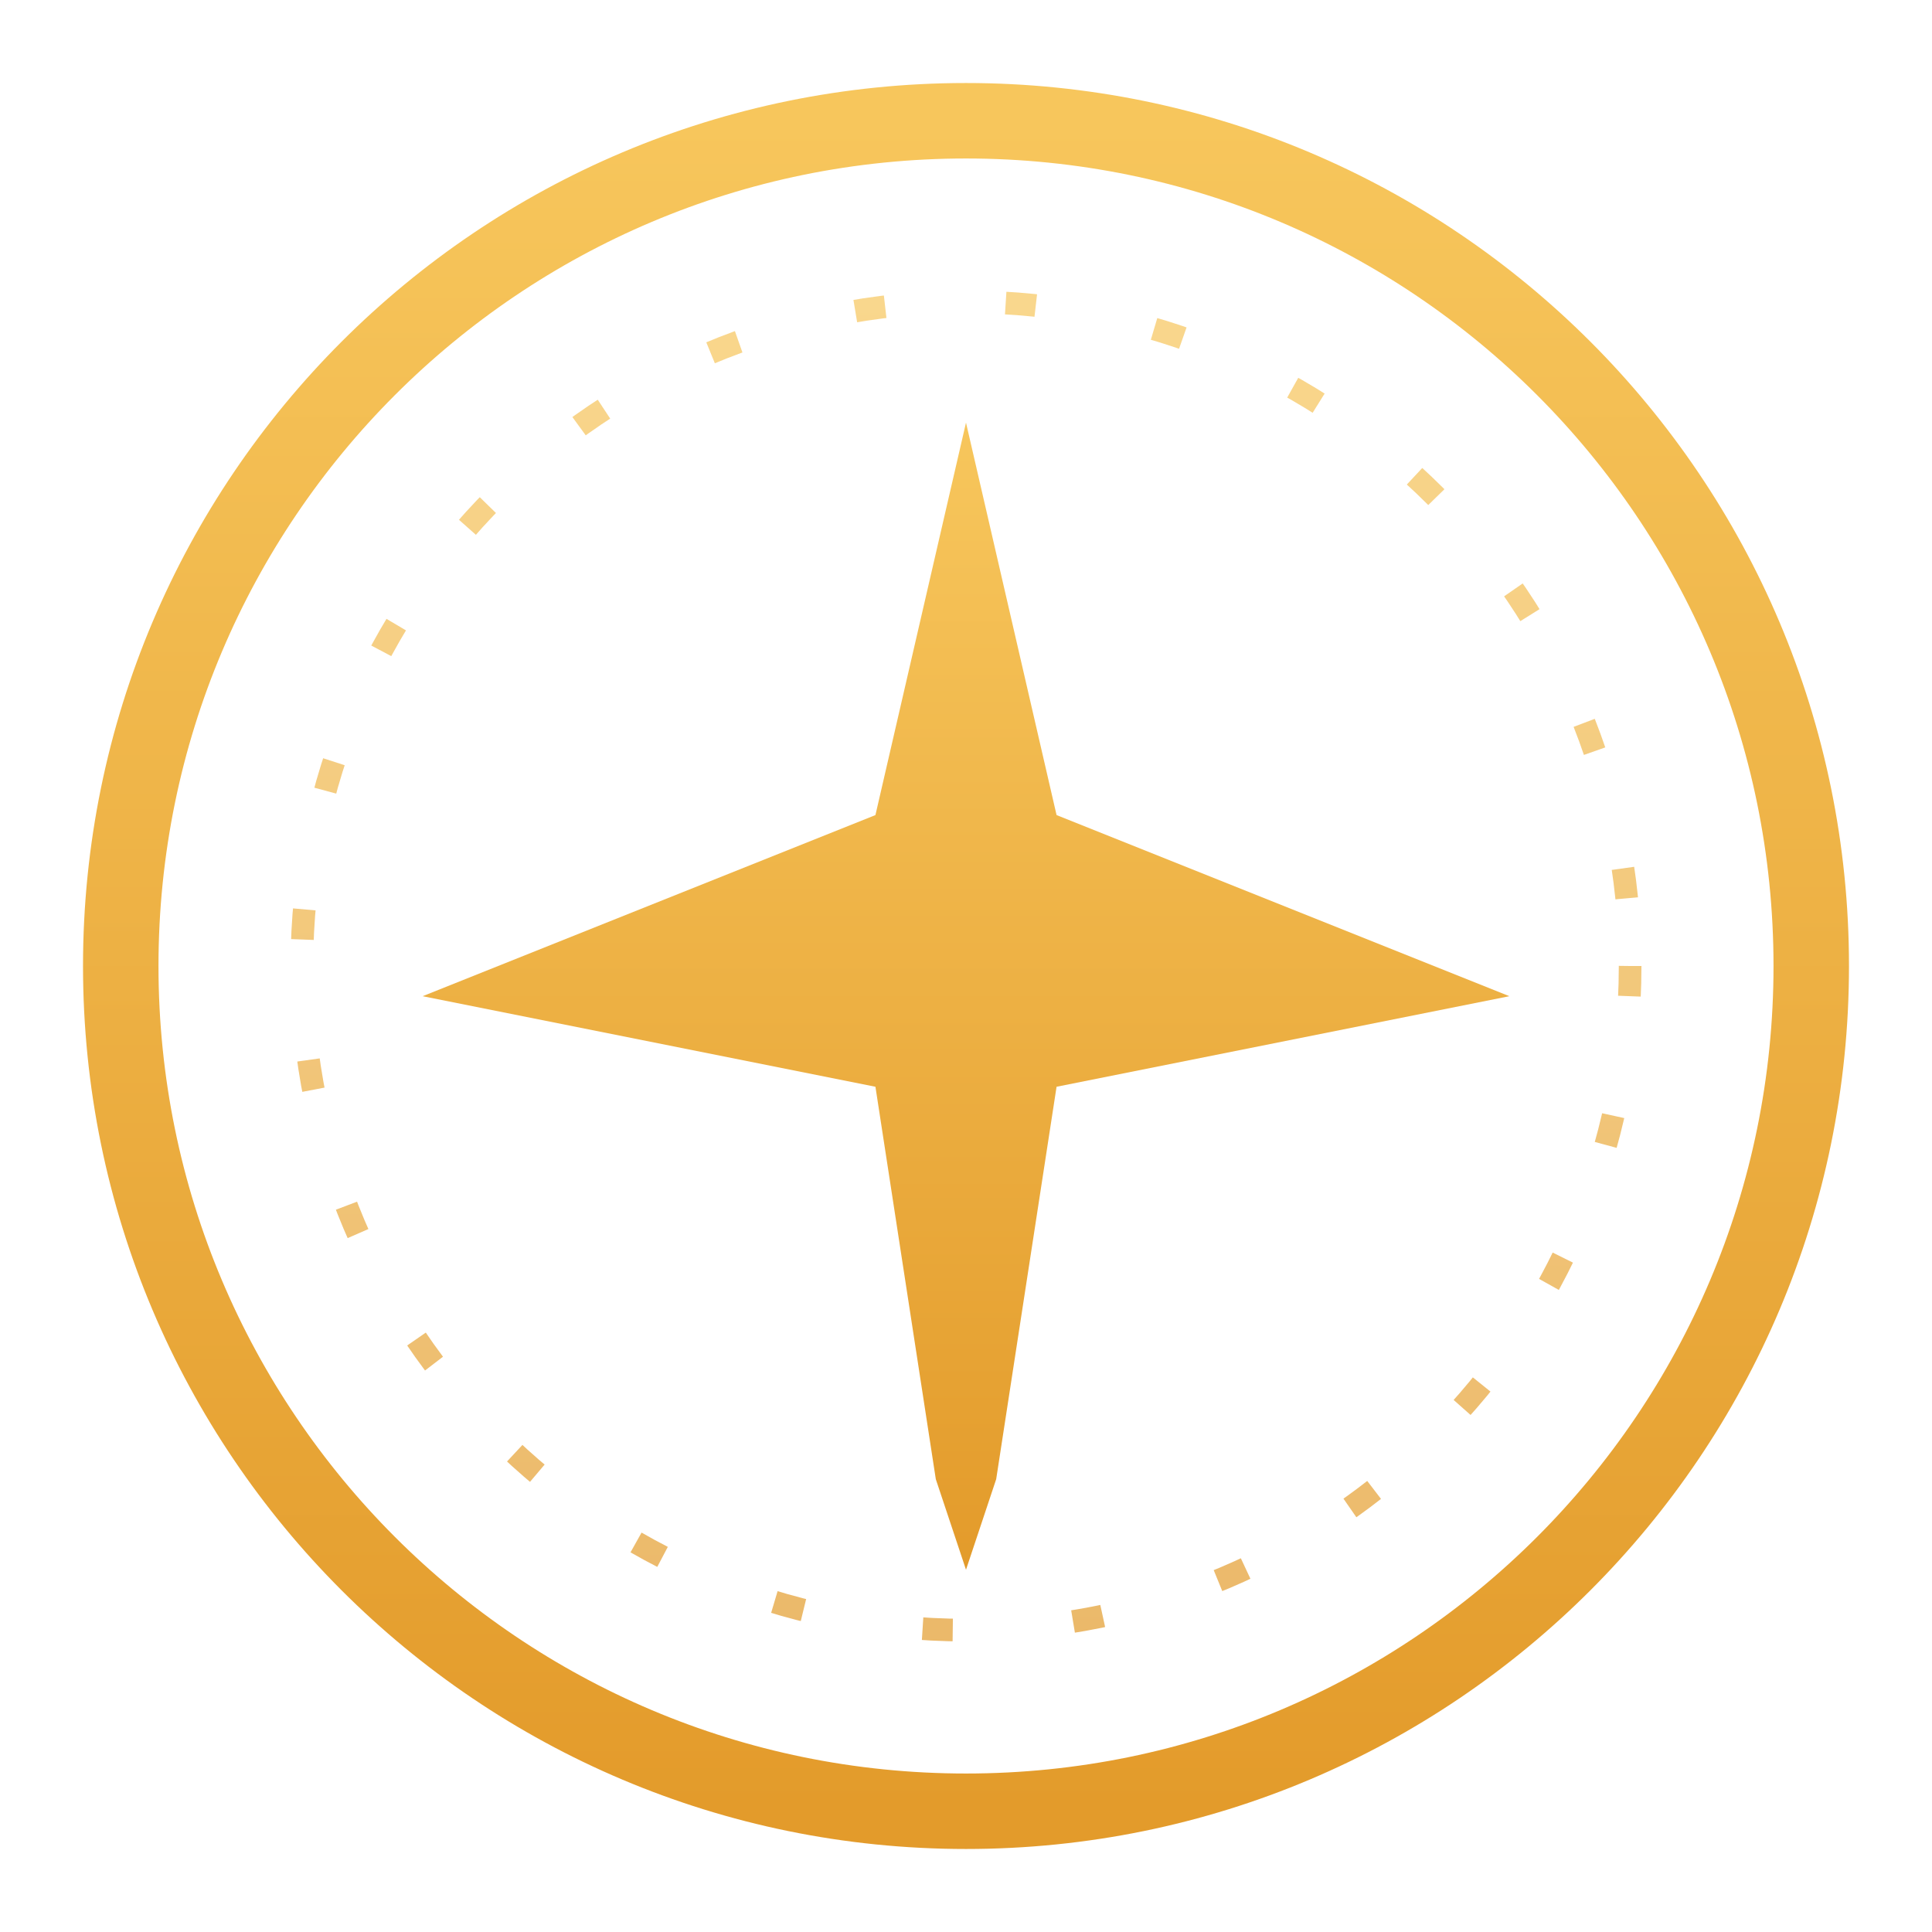
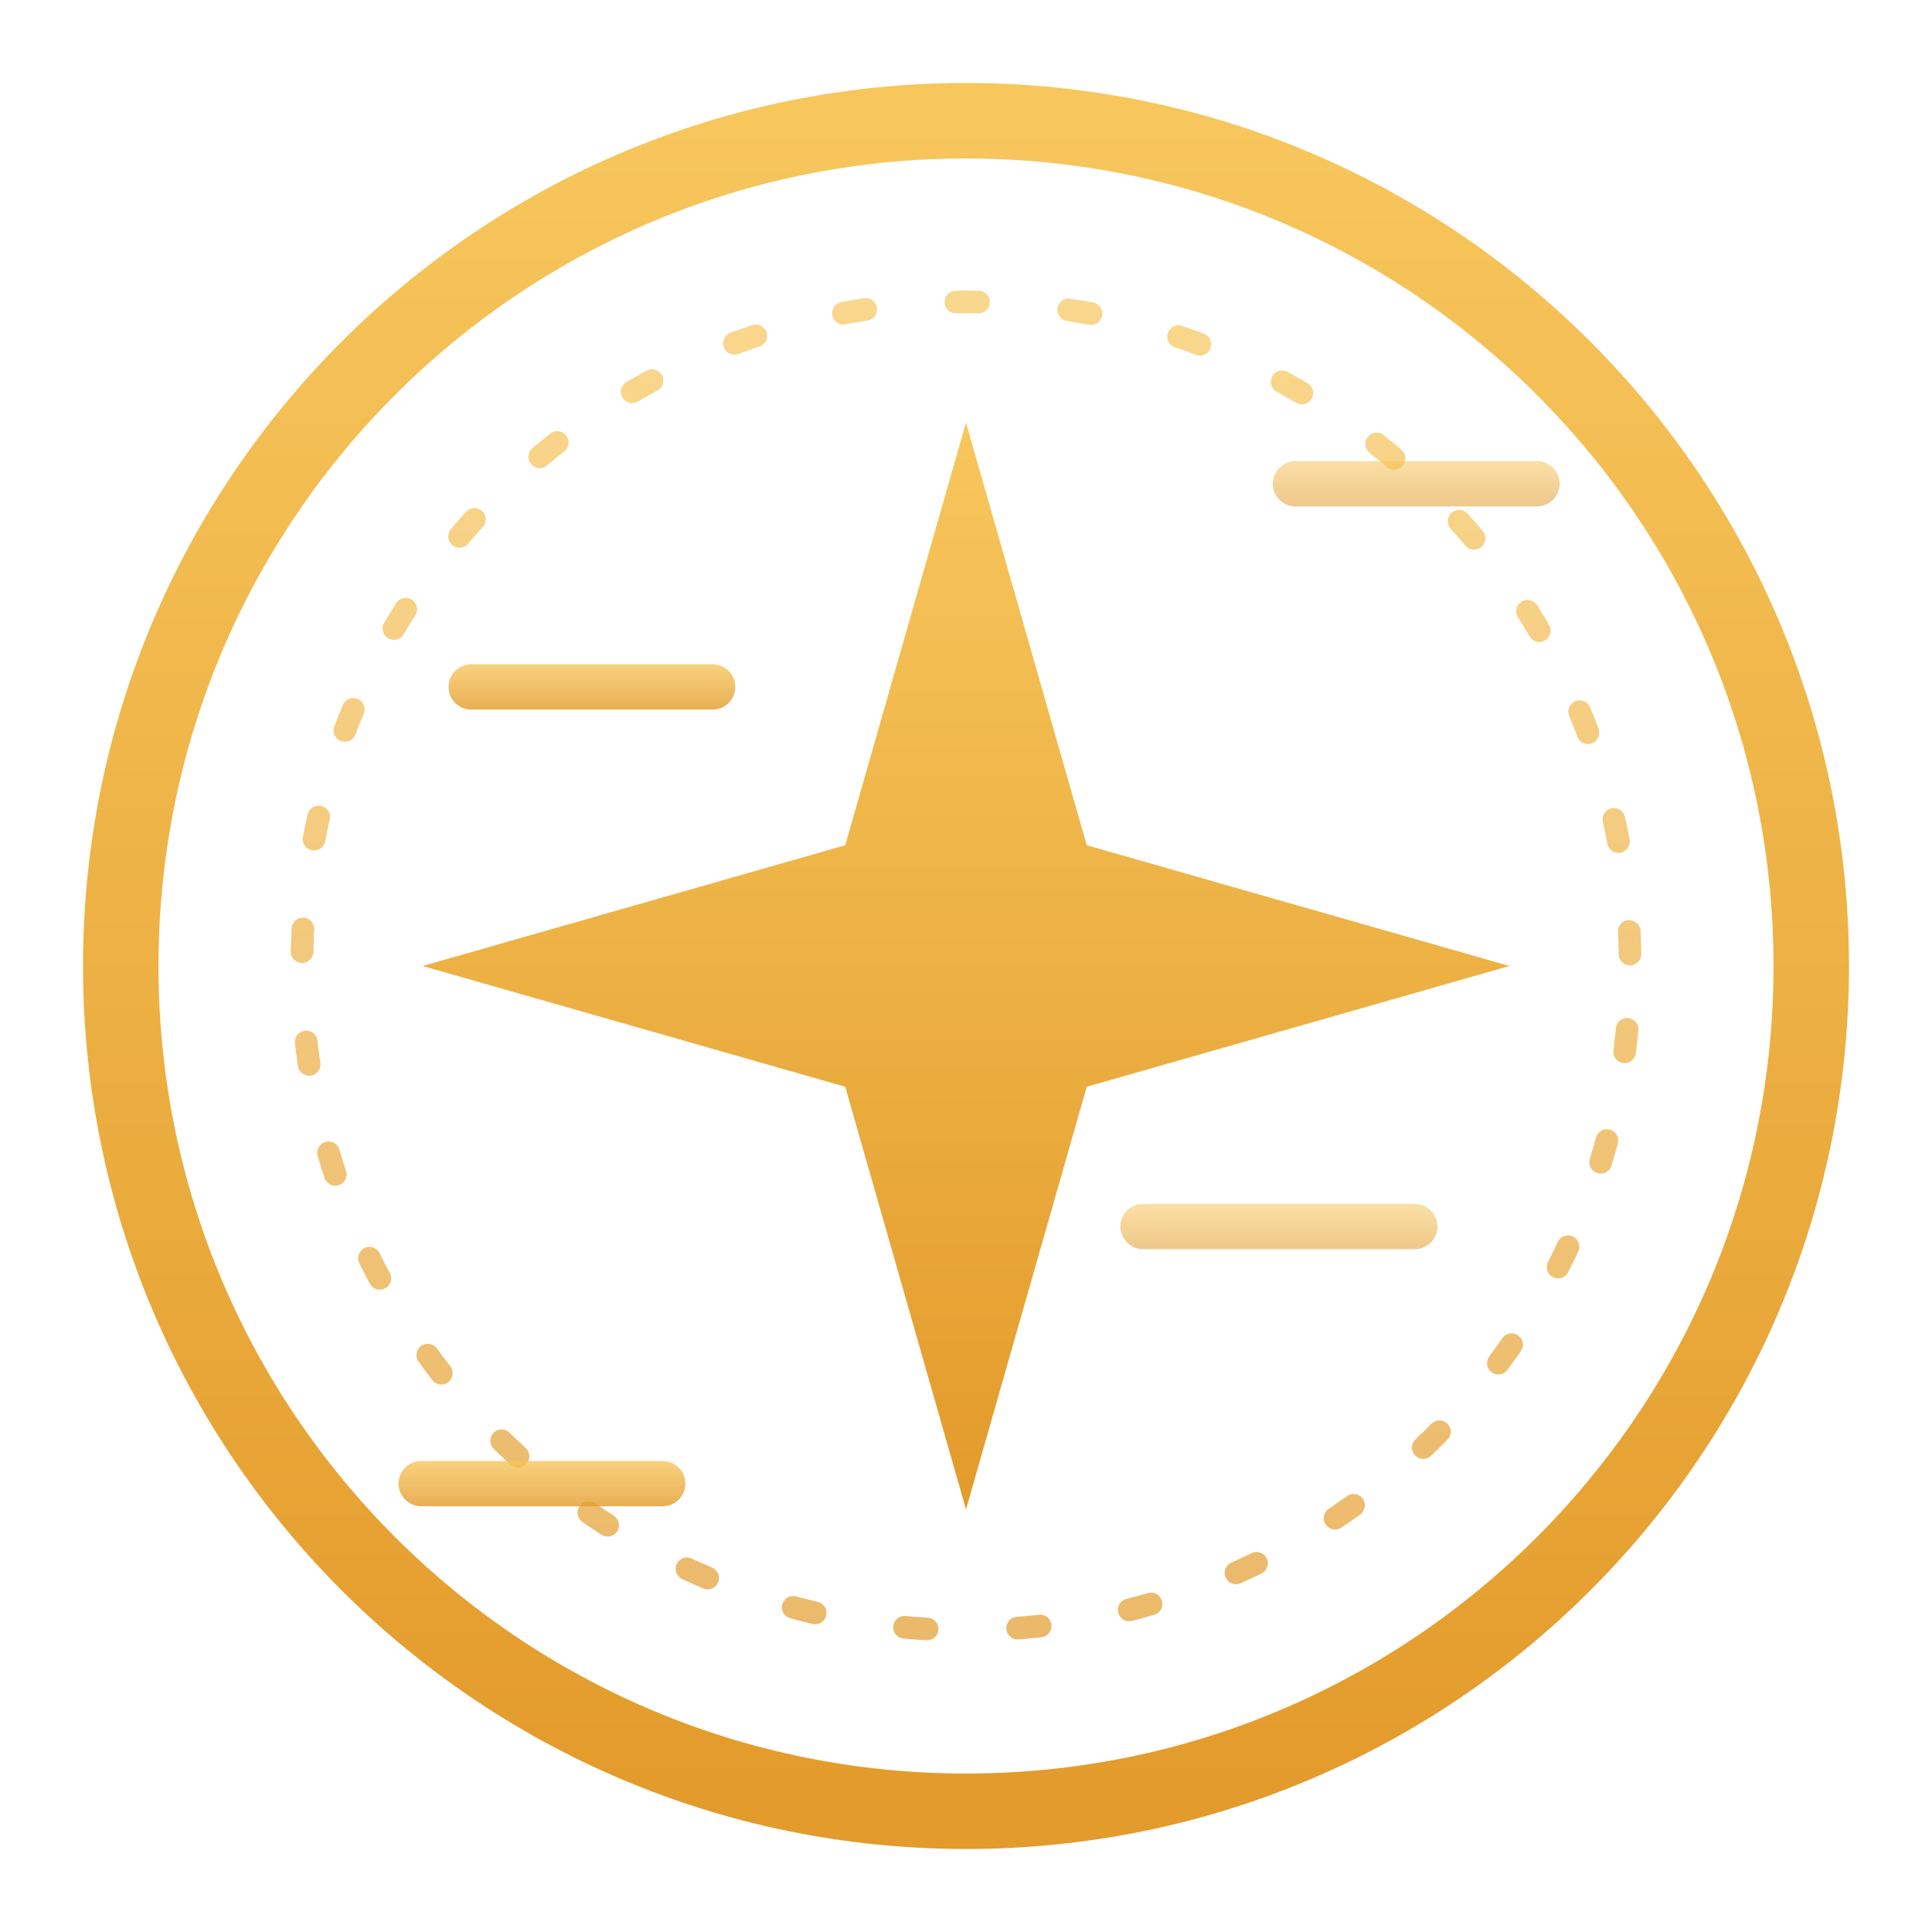
- <svg xmlns="http://www.w3.org/2000/svg" viewBox="0 0 64 64" role="img" aria-label="Aircraft inside an instrument gauge">
-   <defs>
+ <svg xmlns="http://www.w3.org/2000/svg" xmlns:xlink="http://www.w3.org/1999/xlink" viewBox="0 0 64 64" role="img" aria-label="Aircraft inside an instrument gauge" version="1.1" id="svg9">
+   <defs id="defs2">
    <linearGradient id="g" x1="0" y1="0" x2="0" y2="1">
-       <stop offset="0" stop-color="#f7c65c" />
-       <stop offset="1" stop-color="#e39b2b" />
+       <stop offset="0" stop-color="#f7c65c" id="stop1" />
+       <stop offset="1" stop-color="#e39b2b" id="stop2" />
    </linearGradient>
+     <linearGradient xlink:href="#g" id="linearGradient9" x1="17.186" y1="106.327" x2="17.186" y2="110.102" gradientTransform="matrix(2.516611,0,0,0.3973597,-1.084746,-26.97401)" gradientUnits="userSpaceOnUse" />
+     <linearGradient xlink:href="#g" id="linearGradient10" x1="4.47" y1="106.327" x2="4.47" y2="110.102" gradientTransform="matrix(2.516611,0,0,0.3973597,1.952542,6.146893)" gradientUnits="userSpaceOnUse" />
+     <linearGradient xlink:href="#g" id="linearGradient11" x1="2.74" y1="123.689" x2="2.74" y2="127.657" gradientTransform="matrix(2.645751,0,0,0.3779645,29.86667,-6.870056)" gradientUnits="userSpaceOnUse" />
+     <linearGradient xlink:href="#g" id="linearGradient12" gradientUnits="userSpaceOnUse" gradientTransform="matrix(2.516611,0,0,0.3973597,3.607627,-20.24435)" x1="4.47" y1="106.327" x2="4.47" y2="110.102" />
  </defs>
-   <circle cx="32" cy="32" r="28" fill="none" stroke="url(#g)" stroke-width="2.5" />
-   <circle cx="32" cy="32" r="22" fill="none" stroke="url(#g)" stroke-width="0.75" stroke-dasharray="1 4" opacity="0.7" />
-   <g stroke="url(#g)" stroke-width="2" stroke-linecap="round">
-     <line x1="32" y1="4" x2="32" y2="9" />
-     <line x1="32" y1="55" x2="32" y2="60" />
-     <line x1="4" y1="32" x2="9" y2="32" />
-     <line x1="55" y1="32" x2="60" y2="32" />
+   <circle cx="32" cy="32" r="28" fill="none" stroke="url(#g)" stroke-width="2.5" id="circle2" />
+   <circle cx="32" cy="32" r="22" fill="none" stroke="url(#g)" stroke-width="0.75" stroke-dasharray="2 3" opacity="0.7" id="circle3" stroke-start="3" style="stroke-dasharray:0.75, 3;stroke-dashoffset:1.65;stroke-width:0.75;stroke-linejoin:miter;stroke-linecap:round" />
+   <g stroke="url(#g)" stroke-width="2" stroke-linecap="round" id="g6">
+     <line x1="32" y1="4" x2="32" y2="9" id="line3" />
+     <line x1="32" y1="55" x2="32" y2="60" id="line4" />
+     <line x1="4" y1="32" x2="9" y2="32" id="line5" />
+     <line x1="55" y1="32" x2="60" y2="32" id="line6" />
  </g>
-   <path d="M32 14 L35 27 L50 33 L35 36 L33 49 L32 52 L31 49 L29 36 L14 33 L29 27 Z" fill="url(#g)" stroke="none" />
-   <path d="M12 43 L20 43" stroke="url(#g)" stroke-width="1.5" stroke-linecap="round" opacity="0.8" />
-   <path d="M8 47.5 L17 47.5" stroke="url(#g)" stroke-width="1.5" stroke-linecap="round" opacity="0.55" />
-   <path d="M44 43 L52 43" stroke="url(#g)" stroke-width="1.5" stroke-linecap="round" opacity="0.55" />
+   <path d="M 32 14 L 36 28 L 50 32 L 36 36 L 32 50 L 28 36 L 14 32 L 28 28 Z" fill="url(#g)" stroke="none" id="path6" />
+   <path d="m 13.953,49.147 h 8" stroke="url(#g)" stroke-width="1.5" stroke-linecap="round" opacity="0.8" id="path7" style="stroke:url(#linearGradient10)" />
+   <path d="m 15.608,22.756 h 8" stroke="url(#g)" stroke-width="1.5" stroke-linecap="round" opacity="0.8" id="path7-8" style="stroke:url(#linearGradient12)" />
+   <path d="m 37.867,40.63 h 9" stroke="url(#g)" stroke-width="1.5" stroke-linecap="round" opacity="0.55" id="path8" style="stroke:url(#linearGradient11)" />
+   <path d="m 42.915,16.026 h 8" stroke="url(#g)" stroke-width="1.5" stroke-linecap="round" opacity="0.55" id="path9" style="stroke:url(#linearGradient9)" />
</svg>
